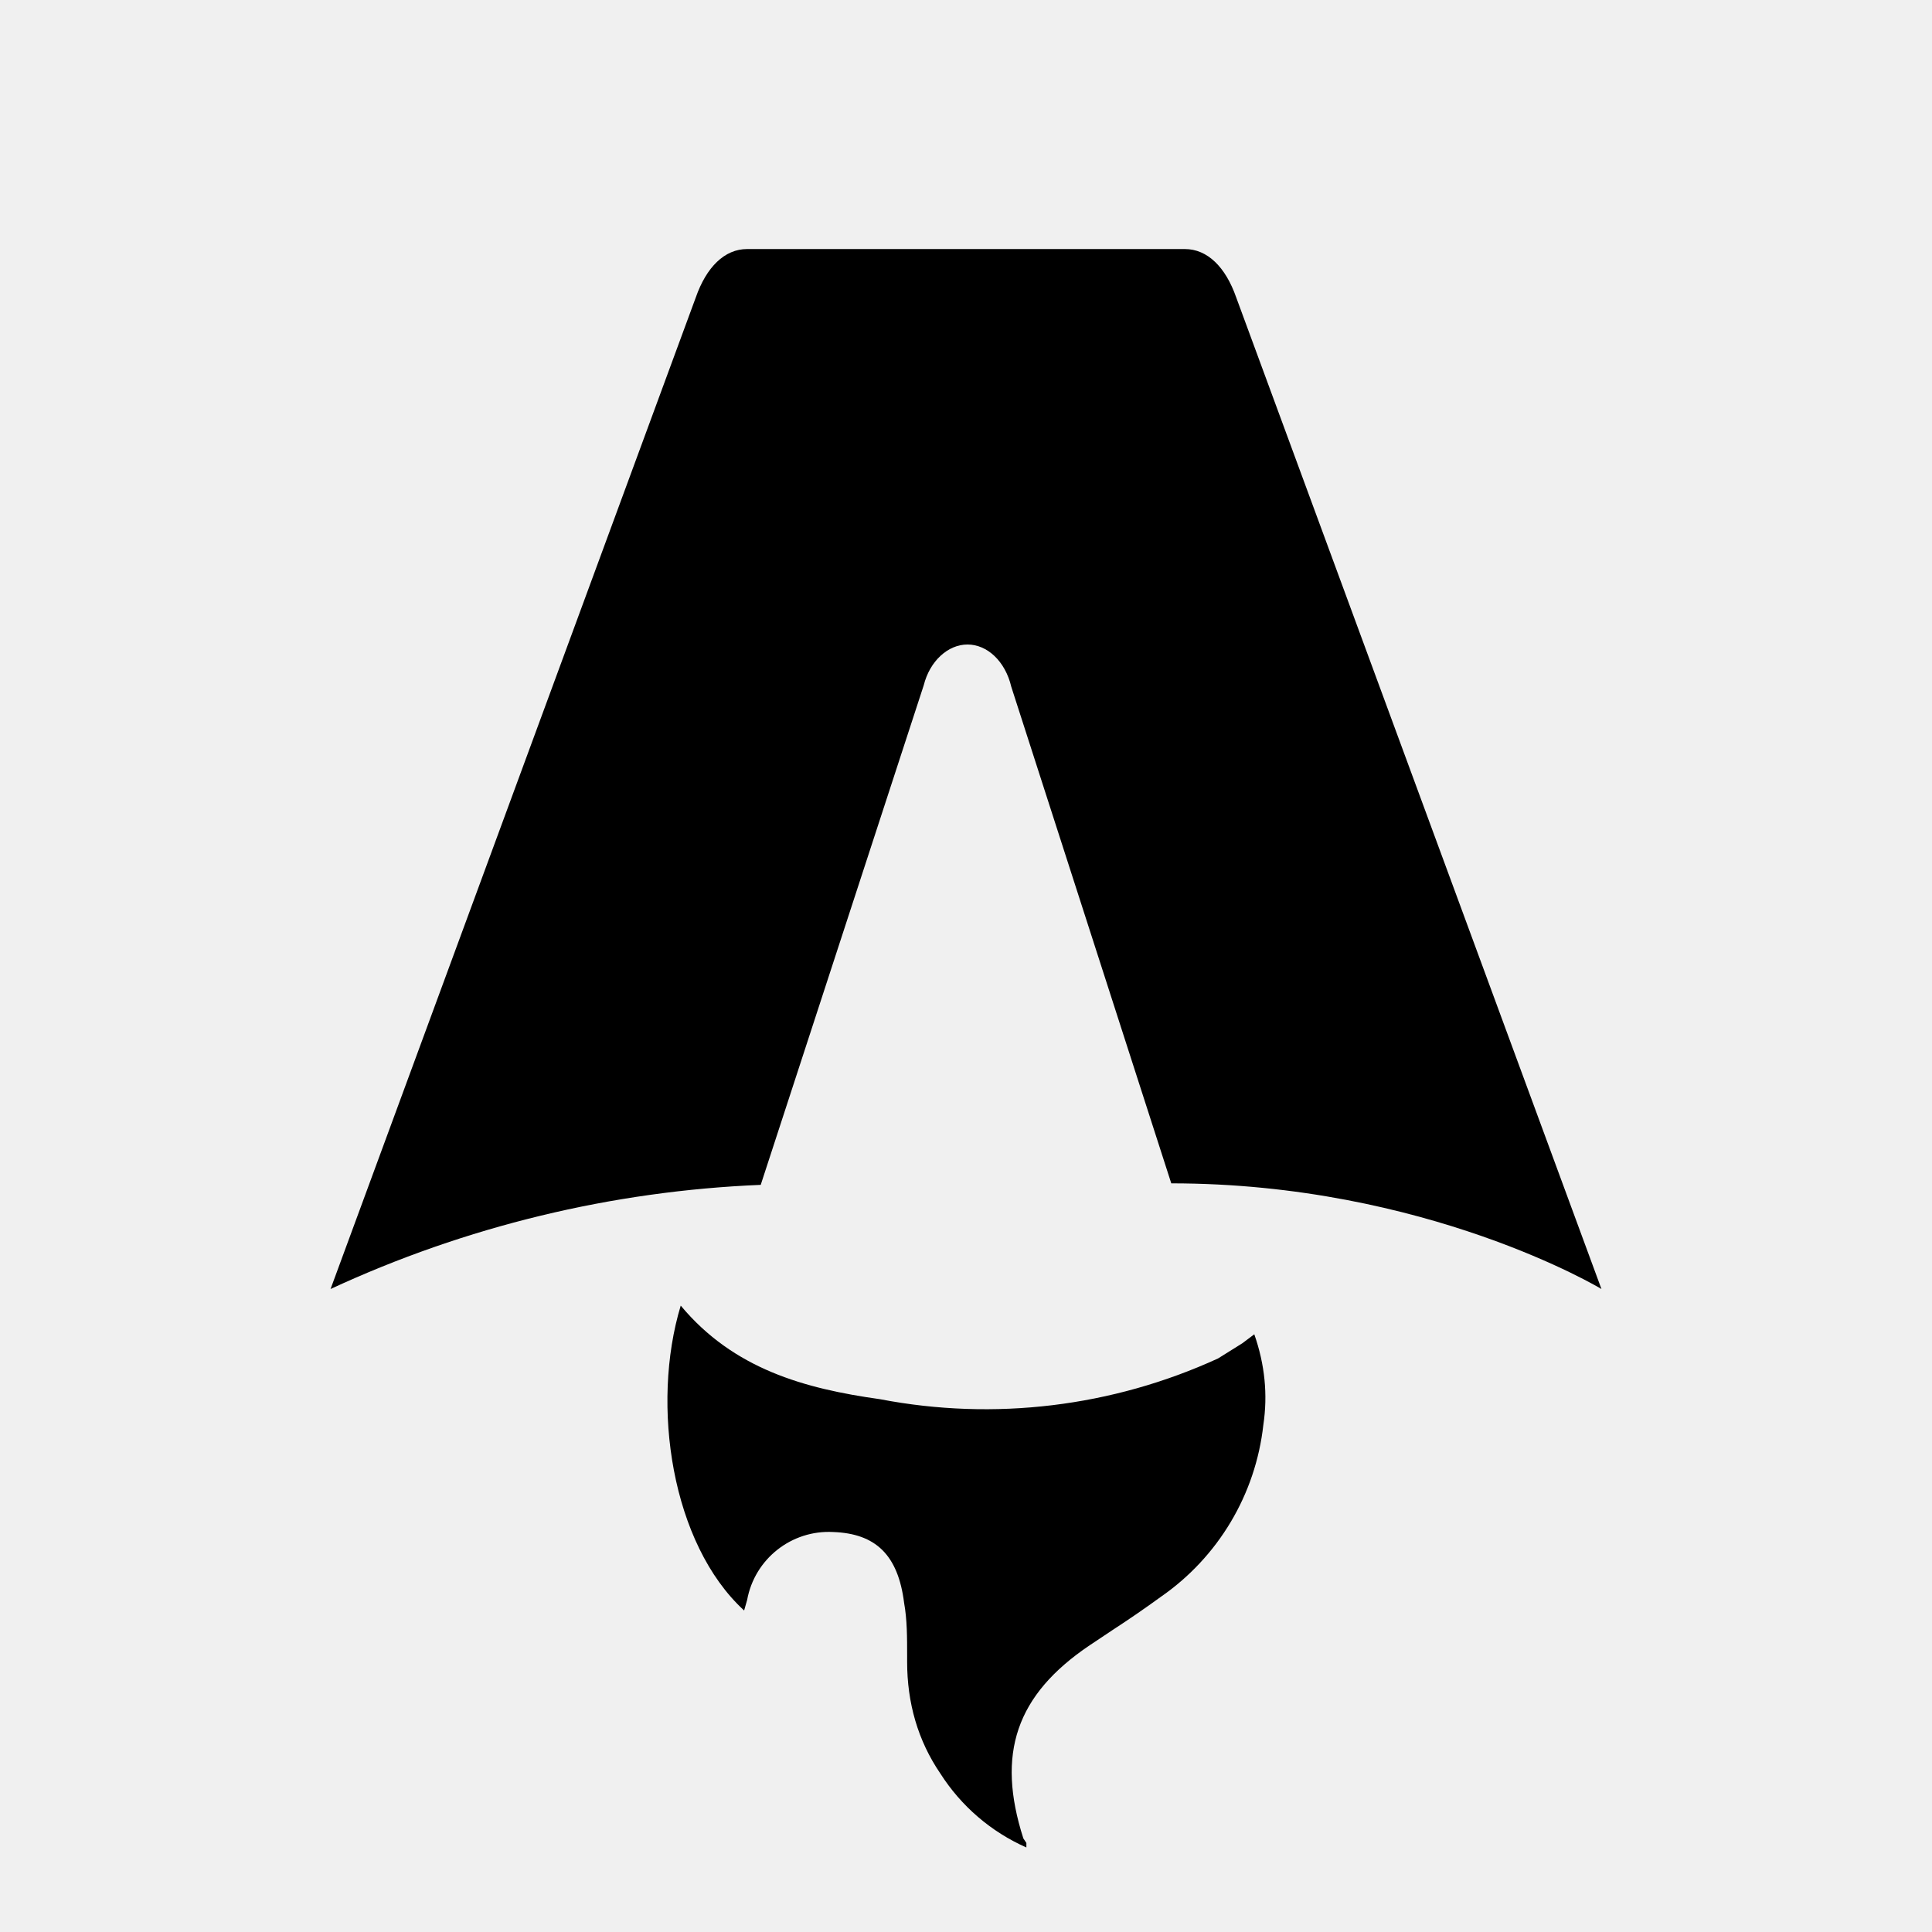
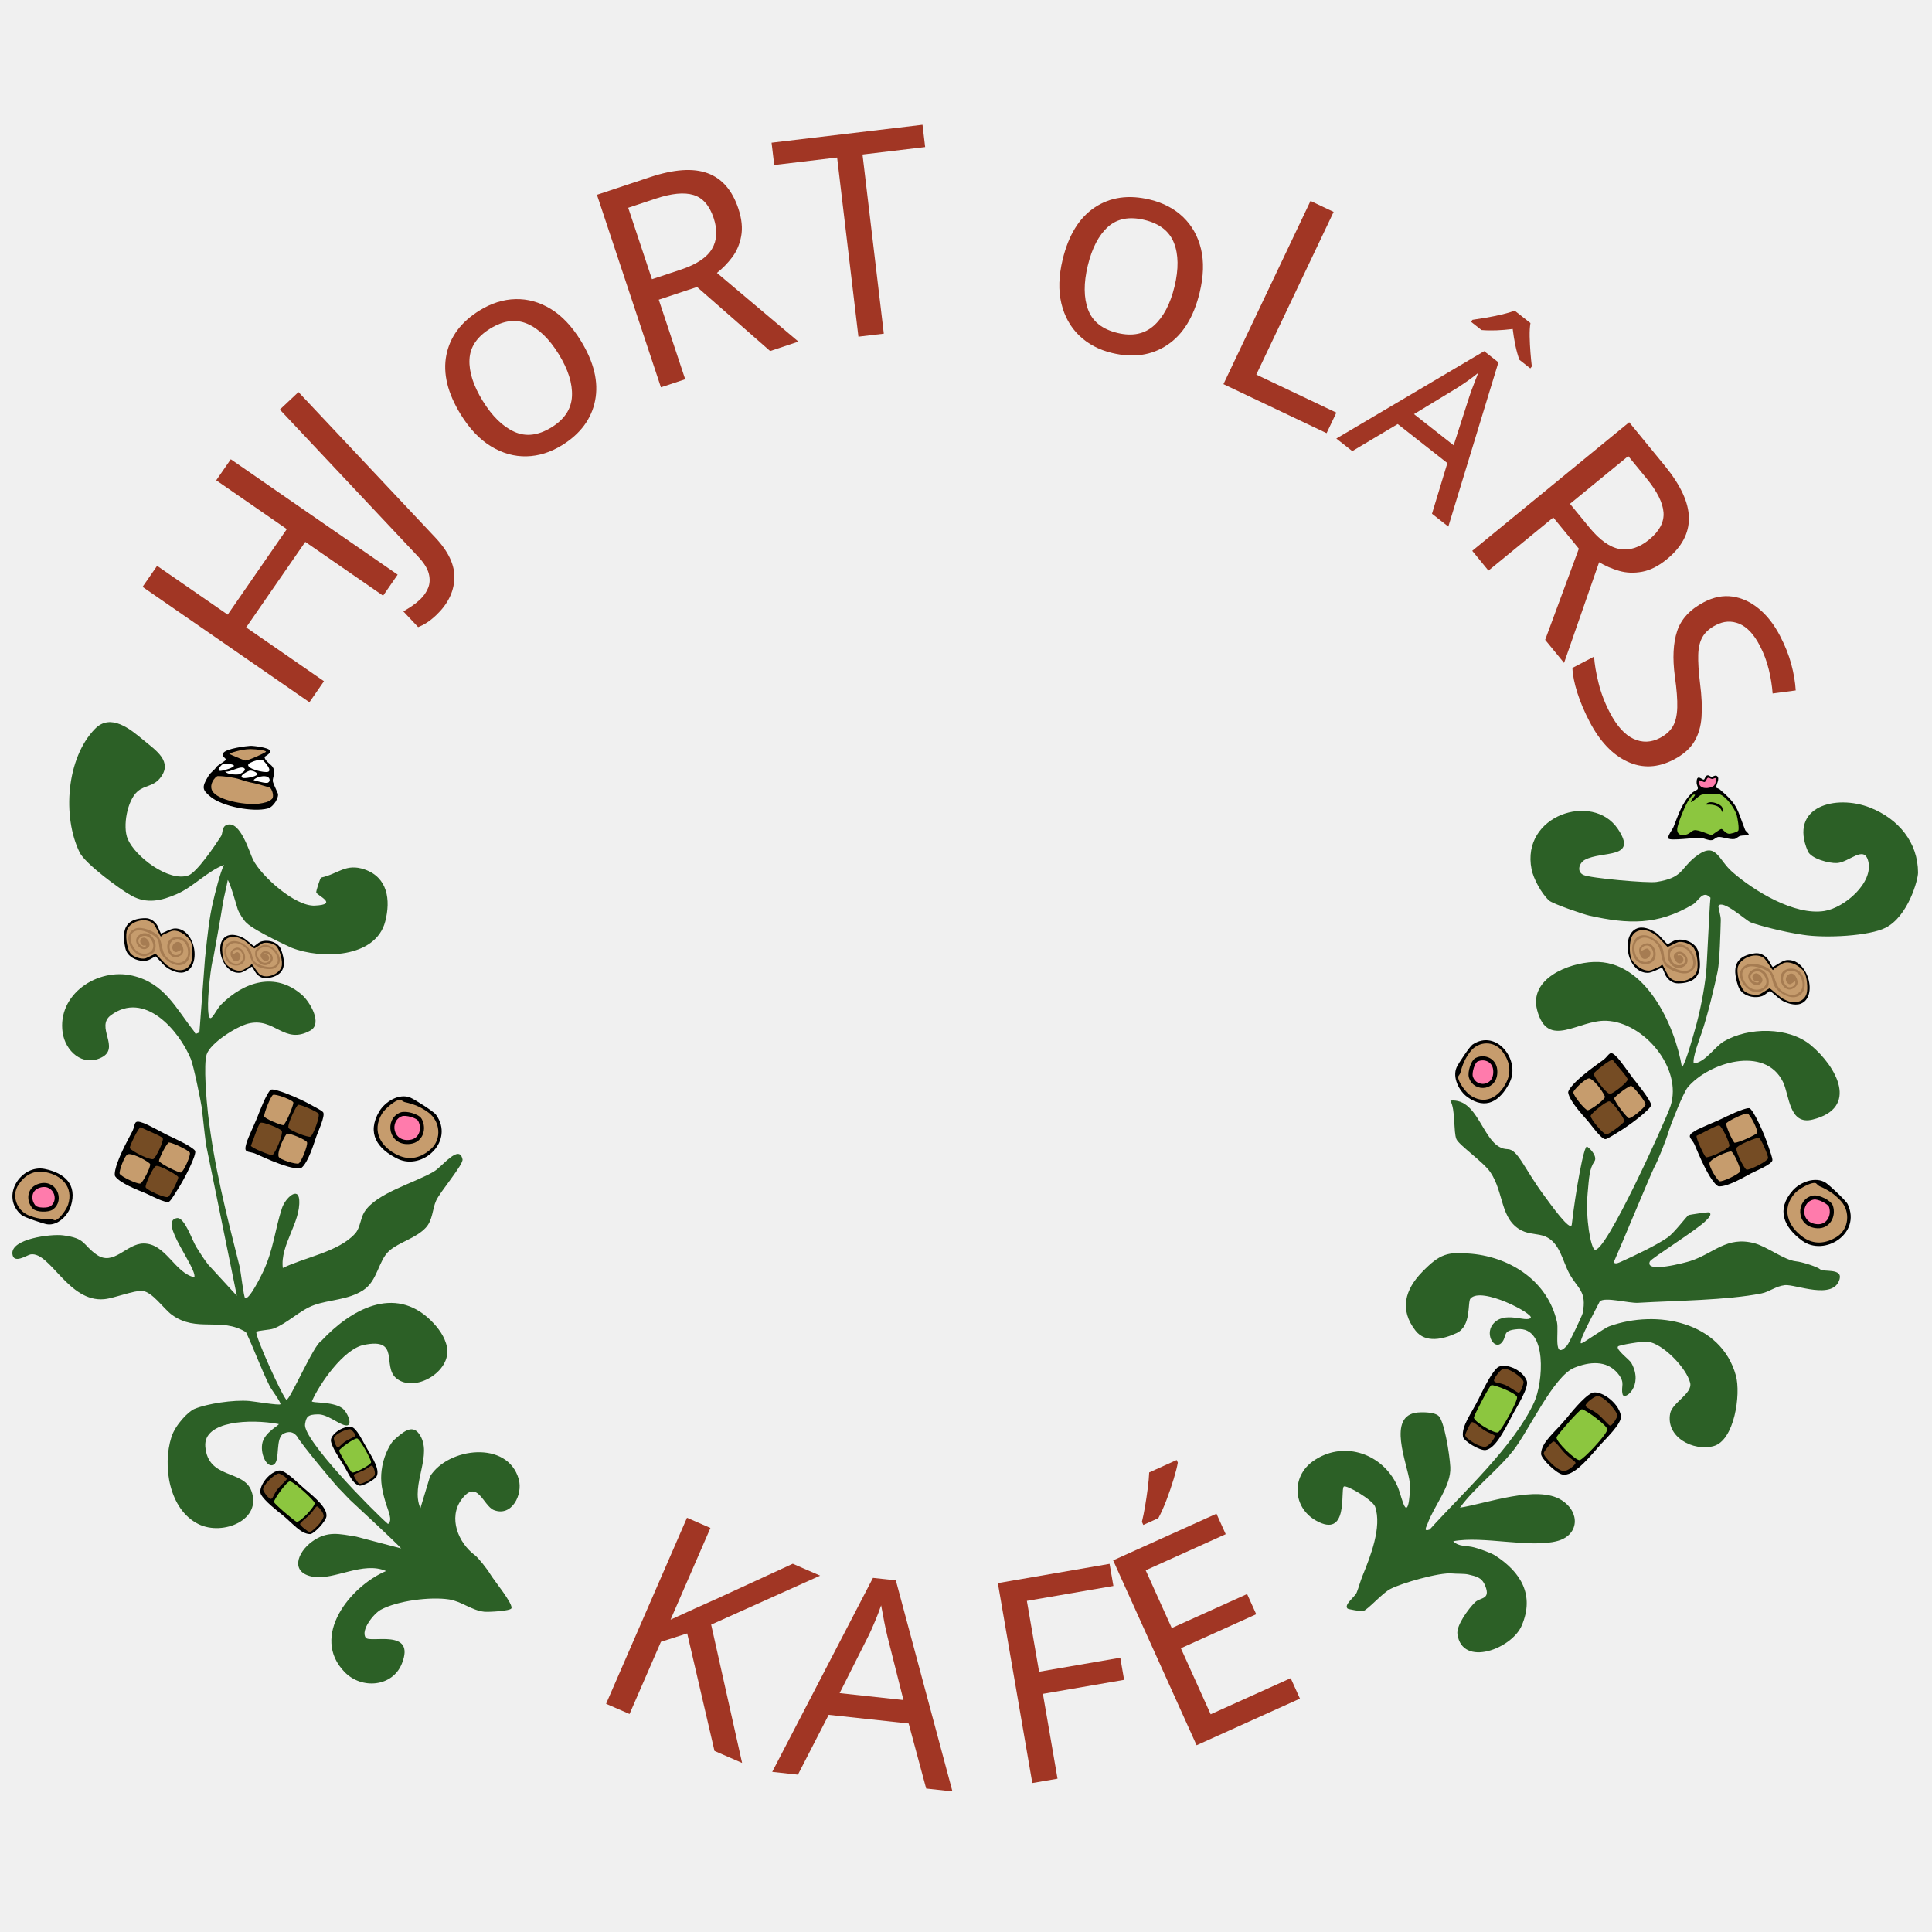
- <svg xmlns="http://www.w3.org/2000/svg" fill="none" viewBox="0 0 128 128">
-   <path d="M50.4 78.5a75.1 75.1 0 0 0-28.5 6.9l24.2-65.7c.7-2 1.9-3.2 3.4-3.2h29c1.5 0 2.7 1.2 3.4 3.2l24.2 65.7s-11.6-7-28.5-7L67 45.5c-.4-1.7-1.6-2.8-2.9-2.8-1.3 0-2.5 1.1-2.9 2.7L50.4 78.5Zm-1.1 28.2Zm-4.2-20.2c-2 6.6-.6 15.8 4.2 20.2a17.5 17.5 0 0 1 .2-.7 5.5 5.5 0 0 1 5.7-4.5c2.8.1 4.3 1.5 4.7 4.7.2 1.1.2 2.3.2 3.5v.4c0 2.7.7 5.2 2.2 7.4a13 13 0 0 0 5.7 4.9v-.3l-.2-.3c-1.8-5.6-.5-9.5 4.4-12.8l1.5-1a73 73 0 0 0 3.2-2.2 16 16 0 0 0 6.8-11.4c.3-2 .1-4-.6-6l-.8.6-1.6 1a37 37 0 0 1-22.4 2.7c-5-.7-9.7-2-13.2-6.2Z" />
-   <style>
-         path { fill: #000; }
-         @media (prefers-color-scheme: dark) {
-             path { fill: #FFF; }
-         }
+ <svg xmlns="http://www.w3.org/2000/svg" id="Layer_1" version="1.1" viewBox="0 0 1080 1080">
+   <defs>
+     <style>
+       .st0, .st1 {
+         fill: none;
+       }
+ 
+       .st2 {
+         fill: #ff7bac;
+       }
+ 
+       .st3 {
+         fill: #a67c52;
+       }
+ 
+       .st4 {
+         fill: #8cc63f;
+       }
+ 
+       .st5 {
+         font-size: 124.79px;
+       }
+ 
+       .st5, .st6, .st7, .st8, .st9, .st10, .st11, .st12, .st13 {
+         fill: #a13624;
+         font-family: ChelseaMarket-Regular, 'Chelsea Market';
+       }
+ 
+       .st6 {
+         font-size: 158.83px;
+       }
+ 
+       .st7 {
+         font-size: 158.83px;
+       }
+ 
+       .st8 {
+         font-size: 158.83px;
+       }
+ 
+       .st9 {
+         font-size: 158.83px;
+       }
+ 
+       .st10 {
+         font-size: 158.83px;
+       }
+ 
+       .st11 {
+         font-size: 158.83px;
+       }
+ 
+       .st12 {
+         font-size: 158.83px;
+       }
+ 
+       .st13 {
+         font-size: 158.83px;
+       }
+ 
+       .st14 {
+         fill: #fff;
+       }
+ 
+       .st15 {
+         fill: #c69c6d;
+       }
+ 
+       .st16 {
+         fill: #754c24;
+       }
+ 
+       .st1 {
+         stroke: #000;
+         stroke-miterlimit: 10;
+         stroke-width: 2.27px;
+       }
+ 
+       .st17 {
+         fill: #2c6026;
+       }
+ 
+       .st18 {
+         clip-path: url(#clippath);
+       }
    </style>
+     <clipPath id="clippath">
+       <rect class="st0" x="-559.28" y="-20.52" width="2178.17" height="1225.22" />
+     </clipPath>
+   </defs>
+   <g class="st18">
+     <path class="st17" d="M119.32,535.23c-1.32,3.31-3.37,21.53-2.99,29.03.54,10.73,3.67.91,7.25-2.68,12.85-12.88,30.36-18.46,45.23-5.44,4.43,3.88,11.66,16.01,4.69,19.92-14.76,8.28-19.93-7.7-34.84-3.85-6.54,1.69-20.95,10.7-23.13,17.19-1.87,5.55-.02,26.74.75,33.23,3.58,30.25,10.2,55.71,17.6,85.12.76,3.01,2.35,17.48,3.16,17.88,2.28,1.15,8.94-12.43,9.92-14.49,5.98-12.53,6.72-23.87,10.64-35.71,1.91-5.77,9.15-12.31,9.67-4.65.86,12.54-10.78,25.22-9.17,38.04,12.04-5.92,31.18-9.03,40.39-19.22,2.97-3.28,2.88-8.39,5.22-12.12,6.67-10.62,28.21-16.23,38.88-22.61,4.81-2.87,14.12-15.51,15.96-6.8.6,2.84-12.44,17.99-14.77,23.13-2.1,4.64-1.85,10.87-5.74,15.06-5.51,5.93-14.95,8.11-20.41,12.92-6.27,5.53-6.39,16.79-14.69,22.11-8.53,5.47-18.79,5.17-27.44,8.29-7.78,2.8-14.86,10.17-22.51,13.08-2.23.85-9.23,1.06-9.65,1.91-1.01,2.02,14.93,36.98,16.8,37.88,1.72.82,15.38-31.1,19.47-32.86,16.44-17.57,40.82-31.33,61.16-11.52,4.16,4.06,8.06,9.29,9.12,15.14,2.47,13.69-18.35,25.75-28.46,17.16-7.92-6.74,2.55-22.88-18.16-18.52-11.21,2.36-24.57,21.55-28.9,31.41-.52,1.18,11.23.04,16.77,3.8,3.19,2.17,6.83,10.96,1.62,9.66-4.23-1.06-9.7-6.08-14.91-6.08-6.08,0-6.66,1.63-7.32,5.45-1.48,8.53,38.22,48.77,46.38,55.82,2.88-2.02-.04-7.48-1.51-12.52-2.53-8.68-2.86-13.46-1.67-19.97,1.25-6.88,4.9-12.99,6.39-14.32,5.01-4.46,10.14-9.12,14.13-3.59,8.27,11.46-5.06,28.38.76,41.58l5.39-17.8c10.15-16.2,43.48-20.28,49.59,1.62,2.4,8.58-3.94,21.17-13.94,17.21-5.94-2.35-9.24-17.93-18.11-5.82-7.46,10.19-1.77,24.18,7.57,31.1,1.8,1.34,6.97,7.84,8.45,10.42,1.88,3.29,13.12,16.82,11.9,19.28-.72,1.46-12.66,2.12-15.14,1.87-7.02-.71-12.73-5.82-19.7-6.88-10.54-1.6-28.86.71-38.19,5.78-3.79,2.06-11.41,11.38-8.37,15.62,2.3,3.21,28.18-5.45,20.18,14.5-5.22,13.02-22.4,14.49-31.9,4.8-19.58-19.98,3.07-48.16,23.08-56.57-12.72-5.65-28.93,5.12-40.56,3.24-13.33-2.16-9.14-13.68-.77-19.73,8.54-6.17,15.18-4.27,24.66-2.75l25.1,6.6c-2.79-3.2-24.36-23.23-25.69-24.41-4.56-4.06-5.56-5.68-9.44-9.47-1.31-1.28-20.8-24.44-22.99-28.65-1.5-1.93-3.62-3.41-7.32-1.81-5.2,2.26-2.03,15-5.67,17.42-3.57,2.37-7.54-4.98-6.6-11.37,1-6.78,10.53-10.99,9.15-11.25-15.41-2.93-42.13-1.91-40.92,12.61,1.53,18.35,21.13,12.74,25.7,24.62,6.27,16.34-15.83,25.39-29.4,18.77-16.62-8.11-20.34-32.65-15.26-48.66,2.23-7.02,9.57-14.37,12.78-15.73,7.12-3.02,21.96-5.21,30.68-4.5,2.22.18,17.11,2.63,17.49,1.83.45-.97-4.97-8.06-5.98-10.09-4.9-9.81-8.56-20.3-13.28-30.21-14.03-8.65-27.51.44-41.44-9.71-4.52-3.3-10.87-12.81-16.47-13.34-4.53-.43-15.67,4.07-21.25,4.61-20.13,1.96-30.34-26.72-41.23-25.02-1.95.31-9.47,5.61-10.17-.18-1.03-8.54,21.5-11.34,28.24-10.49,13,1.64,10.86,5.22,18.8,10.79,9.6,6.73,16.62-6.2,26.28-6.22,12.44-.03,17.25,16.32,28.4,18.91,1.45-5.53-20.38-31.43-9.78-33.11,4.3-.68,8.54,12.48,10.88,16.21,2.1,3.36,4.2,6.7,6.65,9.82l15.99,17.41-17.19-84.33c-1.23-9.21-1.57-14.03-2.5-21.29-.36-2.79-4.5-23.08-6.04-26.79-6.72-16.2-25.99-38.29-44.71-24.42-8.82,6.53,5.57,18.28-5.31,23.65-10.61,5.23-20.12-3.68-21.63-13.96-3.14-21.35,19.48-36.48,39.18-31.79,17.65,4.2,23.85,17.78,34.05,30.78,1.22,1.56.3,2.28,3.22.87l3.12-41.18c1.53-14.57,2.4-22.73,4.48-31.68,1.08-4.64,3.95-16.46,6.15-20.76-9.54,3.72-17.01,12.22-26.29,16.29-8.65,3.79-16.83,5.7-25.46.93-6.59-3.64-25.87-17.89-28.94-24.15-9.8-19.94-7.45-52.8,8.62-69.15,8.78-8.94,19.82.3,27.05,6.34,6.82,5.69,16.78,12.02,9.24,21.3-3.87,4.76-8.51,3.87-12.56,7.39-5.75,5.01-8.42,19.52-5.5,26.55,4.09,9.84,22.96,24.24,33.91,20.41,4.77-1.66,15.15-17.06,18.31-21.98,1.07-1.67.23-5.31,3.31-6.31,7.49-2.44,12.54,15.5,14.52,19.44,4.75,9.41,23.54,26.18,34.47,25.72,13.85-.59,1.18-5.66.89-7.4-.13-.76,2.05-7.63,2.68-8.25,9.7-2.09,13.85-8.21,24.43-4.53,12.86,4.48,14.52,17.02,11.49,28.9-5.31,20.83-35.91,21.32-52.36,14.87,0,0-19.99-9-25.26-13.93-1.64-1.54-4.11-5.46-4.87-7.58-.29-.81-4.06-14.39-5.58-16.43-.45,2.85-2.32,10.33-2.66,12.64-1.06,7.1-5.36,30.68-5.36,30.68" />
+     <path class="st17" d="M810.73,820.07c.59,10.63-9.17,21.74-12.68,31.63-.63,1.78-2.64,4.75,1.14,3.31,18.36-20.31,47.13-46.59,58.4-71.1,5.01-10.9,7.6-42.27-9.28-40.91-8.54.69-5.89,3.45-8.39,6.98-4,5.66-10.13-3.67-5.44-9.64,6.32-8.06,18.69-.78,21.19-3.67,1.87-2.17-27.47-17.7-33.66-10.79-1.79,2,.72,15.37-7.82,19.34-7.36,3.42-17.3,5.79-22.88-1.35-9.19-11.78-5.86-23.01,3.69-32.83,9.88-10.16,14.14-11.49,27.9-10.15,21.99,2.15,42.38,15.59,47.45,38.11,1.2,5.35-2.41,22.1,5.67,13.12,1.09-1.21,8.41-16.62,8.69-17.99,2.5-12.47-2.83-13.73-7.37-22.05-3.96-7.25-5.34-17.45-13.51-20.87-4.09-1.71-8.81-1.12-13.24-3.36-12.09-6.13-9.77-21.27-17.49-32.61-3.89-5.72-17.48-15.09-18.96-18.46-1.69-3.85-.43-16.39-3.38-21.54,16.69-1.68,18.12,26.86,31.93,27.13,5.81.11,9.21,10.66,20.29,25.69,3.61,4.89,15.12,21.14,15.66,16.43,2.05-17.93,6.76-44.76,8.57-43.53,2.6,1.78,5.68,5.89,4.11,8.21-2.87,4.24-3,8.86-3.83,17.93-1.29,14.13,1.81,30.35,3.92,31.44,5.81,2.99,40.14-73.15,42.44-80.31,6.79-21.08-14.91-46.81-35.87-47.62-15.71-.61-32.76,16.32-38.69-5.88-4.73-17.7,17.46-26.43,31.64-26.99,28.66-1.13,45.31,35.06,49.31,58.92,2.25-2.76,6.64-19.04,7.25-21.12,2.79-9.53,5.27-22.35,6.25-31.77.48-4.6,1.79-36.02,2.42-41.94-4.28-4.6-6.68,1.91-9.78,3.74-19.94,11.78-36.15,11.11-57.99,6.26-3.28-.73-20.5-6.61-22.46-8.43-4.42-4.09-8.74-12.29-9.77-17.44-6.07-30.22,34.18-43.29,48.15-22.7,11.71,17.26-8.75,12.13-18.41,17.41-3.07,1.68-4.71,6.5-.82,8.41,3.73,1.84,36.1,4.69,40.86,3.94,14.82-2.31,13.33-7.23,21.44-13.78,11.95-9.65,12.79,1.03,20.97,8.17,12.27,10.71,34.72,24.45,51.47,21.84,11.22-1.75,27.68-15.83,24.51-27.96-2.36-9.04-10.58.75-17.44,1.15-4.2.25-14.45-2.32-16.31-6.64-10.74-25.05,15.77-31.9,34.88-24.3,15.87,6.31,26.71,19.43,26.74,36.32,0,4.05-5.54,24.3-18.07,30.76-9.08,4.68-33.67,5.99-46.23,3.99-10.98-1.58-25.4-5.4-29.33-6.99-2.64-1.07-15.55-12.97-17.97-9.19-.22.34,1.4,5.7,1.33,7.93-.2,6.5-.57,22.84-1.73,28.52-1.57,7.66-5.58,24.81-9.16,35.07-.88,2.51-4.97,13.27-4.25,16.55,6.48-.58,11.65-9.23,16.8-12.28,13.8-8.17,36.35-8.3,48.81,2.18,14.28,12,27.02,34.99.83,41.49-13.23,3.28-12.88-13.67-16.55-21.11-10.13-20.57-41.56-10.74-53.17,3.01-2.49,2.95-9.41,20.49-10.49,24.06-1.9,6.23-6.28,17.12-8.34,20.83-1.43,2.57-19.75,46.71-22.59,52.96.81,1.5,3.67-.11,4.92-.67,7.04-3.17,19.24-8.97,25.28-13.23,3.71-2.62,10.84-12.16,11.64-12.46.54-.2,10.94-1.79,11.45-1.53,2.13,1.1-.97,3.8-1.75,4.64-4.49,4.79-30.56,21.04-31.35,22.81-3.02,6.79,19.86.66,22.57-.22,13.26-4.28,20.33-14.12,35.97-9.94,6.79,1.81,16.71,9.42,23.04,10.07,3.89.4,12.22,3.17,13.74,4.56,1.68,1.54,12.49-.83,10.74,5.44-3.35,12-24.73,2.71-30.57,3.33-5.05.54-8.73,3.77-13.09,4.63-19.47,3.88-48.18,4.01-68.99,5.25-5.2.31-18.38-3.45-21.39-.82-1.45,3.09-12.17,22.41-10.53,23.44.79.5,12.55-8.32,16.01-9.56,26.42-9.45,62.29-2.55,70.6,27.62,2.87,10.4-.8,36.36-12.58,39.45-11.21,2.95-26.69-4.93-24.17-18.26,1.14-6.06,12.66-11.18,11.18-17.15-2.04-8.24-15.29-22.04-23.86-23.02-2.44-.28-15.87,1.84-16.51,2.72-1.29,1.77,6.43,7.28,7.51,9.23,7.09,12.78-3.95,21.25-4.9,17.5-1.17-4.6,1.84-6.2-2.7-11.68-6.29-7.59-15.99-6.55-24.31-3.17-11.54,4.69-25.23,34.77-33.98,46.07-8.38,10.82-21.9,20.96-29.93,32.14,15.03-2.37,43.08-12.81,56.68-4.27,10.75,6.75,9.88,19.52-2.02,22.85-15.2,4.25-41.9-3.02-58.42.19,3.2,3.29,7.35,2.22,11.91,3.5,2.65.74,9.07,2.87,11.73,4.61,14.08,9.18,21.99,21.89,14.63,39.06-5.56,12.97-33.16,23.47-35.93,4.83-.74-5,6.26-14.33,9.8-17.83,2.94-2.9,8.85-1.39,5.79-9.13-2.01-5.11-5.31-5.37-9.42-6.43-2.29-.59-6.48-.32-9.24-.6-6.81-.69-27.97,5.29-34.5,8.72-4.53,2.38-12.41,11.48-15.05,12.27-1.23.37-8.42-1.03-8.75-1.32-2.39-2.07,4.07-6.6,5.03-8.93,1.18-2.88,1.93-6.07,3.39-9.66,4.28-10.53,10.85-27.03,6.95-38.39-1.3-3.78-16.36-12.63-17.57-11.21-1.91,2.24,2.88,29.29-15.47,18.97-13.15-7.4-13.8-24.68-1.67-33.23,16.25-11.45,37.26-4.96,46.21,11.98,2.23,4.23,2.67,7.48,4.17,11.49,3.35,8.98,4.06-8.42,3.66-11.72-1.24-10.3-13.15-37.32,4.46-38.95,1.3-.12,8.72-.54,11.56,1.81,3.24,2.68,6.27,21.31,6.67,28.66" />
+     <path d="M889.72,778.75c-4.6,2.23-12,11.61-14.55,14.68-6.28,7.54-13.55,12.78-13.71,19.27-.06,2.66,8.72,11.21,12.22,11.61,5.76.65,12.51-6.97,19.49-15.04,4.22-4.87,13.77-13.59,12.94-17.93-1.49-7.77-12-14.72-16.4-12.59" />
+     <path class="st4" d="M898.47,799.17c-.34,2.9-13.22,16.51-15.35,17.03-2.22.54-13.64-10.58-12.97-12.77.4-1.31,12.83-15.61,14.1-15.64,1.72-.04,14.48,9.15,14.22,11.38" />
+     <path class="st16" d="M868.52,805.8c-.99-.12-5.47,5.53-5.55,6.45-.11,1.28,2,3.53,4.32,5.87,2.32,2.34,4.94,3.8,6.18,4.15,2.47.71,7.53-3.65,7.25-4.57-.34-1.14-3.35-2.49-6.37-5.8-2.49-2.73-4.69-5.97-5.83-6.11" />
+     <path class="st16" d="M899.87,796.86c1.28.58,4.21-4.6,4.2-5.41-.03-1.5-1.99-4.2-4.54-6.87s-5.37-4.38-6.56-4.24c-1.61.19-6.87,4.03-6.58,5.46.31,1.55,3.69,1.92,7.27,5.07,2.31,2.03,5.43,5.64,6.22,6" />
+     <path d="M836.93,764.61c-3.67,3.26-8.58,13.79-10.31,17.28-4.24,8.56-9.74,15.27-8.79,21.26.39,2.46,9.55,7.98,12.69,7.43,5.17-.91,9.81-9.68,14.58-18.9,2.88-5.57,9.8-16.08,8.35-19.83-2.62-6.73-13.02-10.34-16.53-7.23" />
+     <path class="st4" d="M848.06,781.03c.19,2.75-8.82,18.61-10.61,19.64-1.86,1.08-13.76-6.11-13.54-8.29.13-1.31,8.64-17.68,9.75-18.04,1.51-.49,14.26,4.58,14.4,6.69" />
+     <path class="st16" d="M822.87,794.98c-.89.15-3.87,6.5-3.78,7.37.12,1.2,2.35,2.71,4.79,4.25,2.43,1.53,4.98,2.18,6.12,2.18,2.28,0,6-5.33,5.6-6.09-.49-.95-3.36-1.4-6.58-3.64-2.65-1.84-5.12-4.24-6.15-4.06" />
+     <path class="st16" d="M848.9,778.55c1.22.19,2.92-5.32,2.77-6.06-.28-1.37-2.46-3.33-5.15-5.11-2.69-1.78-5.45-2.6-6.47-2.16-1.38.6-5.35,5.5-4.86,6.74.53,1.33,3.56.79,7.23,2.73,2.37,1.25,5.72,3.74,6.47,3.86" />
+     <path d="M145.86,835.32c1.84,3.66,9.42,9.47,11.91,11.48,6.1,4.94,10.37,10.7,15.57,10.75,2.13.02,8.87-7.11,9.15-9.91.46-4.62-5.72-9.93-12.25-15.43-3.94-3.32-11.03-10.87-14.49-10.16-6.2,1.28-11.65,9.77-9.89,13.27" />
+     <path class="st4" d="M162.1,828.09c2.33.24,13.36,10.39,13.8,12.09.45,1.77-8.31,11.03-10.07,10.52-1.06-.31-12.64-10.09-12.67-11.11-.05-1.38,7.16-11.68,8.94-11.5" />
+     <path class="st16" d="M167.74,851.98c-.08.79,4.48,4.31,5.22,4.37,1.03.07,2.8-1.64,4.65-3.52,1.85-1.88,2.98-4,3.25-4.99.54-1.98-3.01-5.98-3.74-5.75-.9.29-1.96,2.71-4.57,5.16-2.15,2.03-4.73,3.82-4.82,4.73" />
+     <path class="st16" d="M160.24,826.99c.45-1.03-3.73-3.32-4.38-3.3-1.2.04-3.34,1.64-5.45,3.71-2.11,2.07-3.44,4.34-3.32,5.29.17,1.28,3.3,5.45,4.44,5.2,1.23-.27,1.49-2.97,3.97-5.87,1.6-1.87,4.45-4.41,4.73-5.04" />
+     <path d="M1002.14,665.49c4.14-4.69,12.8-8.05,18.52-4.29,2.11,1.39,11.32,10,12.25,12,7.7,16.52-13.17,29.44-25.53,20.33-10.22-7.54-14.65-17.38-5.24-28.04" />
+     <path class="st15" d="M1007.89,691.57c6.08,4.33,12.57,3.71,18.77-.1,6.99-4.3,7.86-14.19,2.36-20.16-3.66-3.96-7.18-6.19-11.96-8.25-.88-.38-1.58-1.6-2.25-1.73-2.81-.55-9.47,3.5-11.44,5.68-7.73,8.59-4.01,18.47,4.53,24.55" />
+     <path class="st2" d="M1013.86,669.42c2.68-.45,8.92,2.53,9.7,5.04,1.68,5.36-1.56,11.29-7.51,11.02-11.29-.52-10.84-14.62-2.2-16.06" />
+     <path class="st1" d="M1013.86,669.42c2.68-.45,8.92,2.53,9.7,5.04,1.68,5.36-1.56,11.29-7.51,11.02-11.29-.52-10.84-14.62-2.2-16.06Z" />
+     <path d="M820.26,613.25c-4.56-3.29-8.53-10.91-5.99-16.62.94-2.11,7.25-11.61,8.87-12.71,13.34-9.02,27.08,8.79,20.72,21.26-5.26,10.31-13.22,15.54-23.6,8.07" />
+     <path class="st15" d="M842.11,604.93c3-6.12,1.66-12.05-2.39-17.34-4.58-5.97-13.24-5.63-17.72.14-2.97,3.83-4.47,7.35-5.66,12.01-.22.86-1.19,1.64-1.22,2.28-.13,2.66,4.19,8.35,6.32,9.92,8.38,6.16,16.47,1.58,20.67-7.01" />
+     <path class="st2" d="M822.21,601.97c-.72-2.42,1.09-8.53,3.17-9.55,4.43-2.17,9.95.14,10.45,5.67.94,10.49-11.31,11.7-13.62,3.88" />
+     <path class="st1" d="M822.21,601.97c-.72-2.42,1.09-8.53,3.17-9.55,4.43-2.17,9.95.14,10.45,5.67.94,10.49-11.31,11.7-13.62,3.88Z" />
+     <path d="M212.03,621.26c3.19-5.38,11.07-10.31,17.38-7.68,2.33.97,12.99,7.7,14.28,9.49,10.66,14.78-7.42,31.39-21.27,24.76-11.45-5.49-17.65-14.32-10.4-26.56" />
+     <path class="st15" d="M222.58,645.8c6.79,3.11,13.05,1.29,18.42-3.62,6.06-5.53,5.06-15.42-1.46-20.24-4.33-3.2-8.21-4.74-13.3-5.86-.94-.21-1.85-1.28-2.54-1.28-2.86-.02-8.65,5.22-10.17,7.73-5.98,9.89-.48,18.9,9.05,23.27" />
+     <path class="st2" d="M224.28,622.92c2.55-.94,9.23.81,10.48,3.14,2.65,4.95.59,11.38-5.31,12.23-11.18,1.61-13.39-12.32-5.17-15.37" />
+     <path class="st1" d="M224.28,622.92c2.55-.94,9.23.81,10.48,3.14,2.65,4.95.59,11.38-5.31,12.23-11.18,1.61-13.39-12.32-5.17-15.37Z" />
+     <path d="M39.64,674.12c-1.61,5.3-7.35,11.18-13.33,10.26-2.21-.34-12.79-3.89-14.27-5.16-12.27-10.47-.21-28.54,13.08-25.75,11,2.31,18.18,8.6,14.52,20.65" />
+     <path class="st15" d="M25.42,655.23c-6.49-1.25-11.49,1.63-15.07,6.98-4.05,6.03-1.11,14.31,5.51,17.09,4.4,1.84,8.05,2.35,12.66,2.24.85-.02,1.86.71,2.45.57,2.47-.59,6.34-6.3,7.12-8.78,3.07-9.76-3.56-16.35-12.67-18.1" />
+     <path class="st2" d="M28.76,675.27c-1.99,1.34-8.11,1.24-9.66-.5-3.32-3.7-2.89-9.66,2-11.63,9.28-3.73,14.1,7.78,7.67,12.13" />
+     <path class="st1" d="M28.76,675.27c-1.99,1.34-8.11,1.24-9.66-.5-3.32-3.7-2.89-9.66,2-11.63,9.28-3.73,14.1,7.78,7.67,12.13Z" />
+     <path d="M184.98,805.5c.47,3.39,4.91,10.02,6.33,12.28,3.5,5.54,5.33,11.24,9.42,12.68,1.68.59,8.92-3.23,9.9-5.38,1.6-3.53-1.85-9.39-5.54-15.49-2.22-3.68-5.8-11.56-8.73-11.92-5.25-.66-11.83,4.59-11.38,7.83" />
+     <path class="st4" d="M199.77,804.15c1.78.81,7.77,11.81,7.66,13.27-.12,1.52-9.54,6.49-10.79,5.61-.75-.53-7.28-11.38-7.03-12.19.33-1.1,8.8-7.32,10.16-6.69" />
+     <path class="st16" d="M197.81,824.55c-.28.6,2.39,4.61,2.96,4.86.79.33,2.66-.54,4.62-1.54,1.96-.99,3.43-2.36,3.91-3.07.96-1.42-.77-5.54-1.41-5.55-.79-.02-2.28,1.62-5,2.86-2.25,1.02-4.76,1.75-5.08,2.45" />
+     <path class="st16" d="M198.59,802.78c.63-.69-2.06-3.63-2.58-3.78-.96-.29-3.08.4-5.31,1.47-2.23,1.07-3.89,2.51-4.05,3.29-.21,1.06,1.15,5.2,2.11,5.31,1.05.12,1.98-1.95,4.72-3.57,1.77-1.05,4.7-2.29,5.1-2.72" />
+     <path d="M923,617.56c.44,2.17-12.88,12.11-18.73,15.49-1.57.9-5.67,3.69-6.84,3.73-2.35.09-8.12-8.17-9.73-10.02-3.23-3.7-10.23-11.14-11.07-15.93-.26-1.49,3.21-5.14,4.28-6.16,5.28-5.02,9.39-7.84,15.22-12.1,3.82-2.78,3.39-6.3,7.98-1.4,2.15,2.3,7.54,10.07,9.11,12.04,2.24,2.8,9.15,11.26,9.78,14.34" />
+     <path class="st16" d="M899.94,611.51c1.35.2,10.1-6.59,9.91-8.13-.19-1.57-6.11-7.84-8.4-10.95-1.2-.39-9.84,6.41-10.6,7.75.53,2.57,7.01,11.02,9.09,11.32" />
+     <path class="st16" d="M908.04,626.75c.36-.98-6.64-11.12-8.48-11.11-1.99,0-10.43,6.99-10.37,8.19-.09,1.67,7.15,10.48,8.93,10.3,1.42-.14,9.43-6.06,9.92-7.38" />
+     <path class="st15" d="M910.42,625.04c1.17.7,9.65-6.27,9.46-7.81-.19-1.57-5.82-8.81-7.91-10.2-1.2-.39-8.88,5.52-9.64,6.86.53,2.57,6.76,10.35,8.09,11.14" />
+     <path class="st15" d="M897.15,613.22c.01-1.25-5.45-9.43-8.62-10.37-1.91-.57-9.09,6.56-9.02,7.76-.09,1.67,6.18,9.6,7.93,9.98,1.4.3,9.7-5.95,9.71-7.36" />
+     <path d="M977.74,619.46c2.21.05,8.94,15.26,10.93,21.71.53,1.73,2.33,6.35,2.11,7.5-.44,2.31-9.77,6.1-11.93,7.26-4.33,2.33-13.13,7.49-17.99,7.25-1.51-.08-4.3-4.28-5.06-5.55-3.72-6.26-5.56-10.9-8.41-17.53-1.86-4.34-5.39-4.71.42-8.09,2.72-1.59,11.5-5.11,13.77-6.21,3.23-1.56,13.01-6.41,16.16-6.34" />
+     <path class="st16" d="M966.71,640.6c.49-1.27-4.18-11.31-5.72-11.47-1.57-.16-9,4.22-12.54,5.75-.64,1.08,4.06,11.02,5.2,12.06,2.62.06,12.3-4.39,13.06-6.34" />
+     <path class="st16" d="M983.37,636.09c-.87-.57-12.32,4-12.72,5.79-.44,1.94,4.5,11.73,5.68,11.93,1.61.46,11.81-4.64,12.03-6.41.18-1.42-3.81-10.54-4.99-11.31" />
+     <path class="st15" d="M982.23,633.38c.94-.99-3.97-10.81-5.5-10.96-1.57-.16-9.89,3.71-11.7,5.44-.64,1.08,3.4,9.88,4.54,10.93,2.62.05,11.59-4.29,12.66-5.41" />
+     <path class="st15" d="M967.76,643.7c-1.22-.29-10.41,3.21-12.03,6.09-.98,1.73,4.37,10.32,5.55,10.52,1.61.46,10.74-3.89,11.5-5.51.6-1.3-3.65-10.78-5.02-11.11" />
+     <path d="M109.01,643.2c1.35,1.75-6.22,16.55-9.98,22.16-1.01,1.5-3.46,5.81-4.5,6.37-2.07,1.11-10.89-3.76-13.15-4.7-4.54-1.89-14.09-5.48-16.96-9.41-.9-1.22.61-6.03,1.12-7.42,2.52-6.84,4.97-11.18,8.32-17.57,2.2-4.18.26-7.15,6.55-4.77,2.95,1.11,11.21,5.72,13.49,6.79,3.25,1.53,13.18,6.07,15.1,8.56" />
+     <path class="st16" d="M85.65,647.94c1.3-.42,6.16-10.37,5.31-11.67-.86-1.32-8.94-4.34-12.36-6.12-1.25.18-6,10.09-6.09,11.63,1.61,2.07,11.16,6.79,13.15,6.15" />
+     <path class="st16" d="M99.65,658.05c-.11-1.04-10.87-7.05-12.51-6.23-1.79.88-6.28,10.88-5.69,11.93.65,1.54,11.04,6.25,12.56,5.31,1.21-.75,5.79-9.6,5.65-11" />
+     <path class="st15" d="M101.03,655.46c1.36.11,5.9-9.89,5.05-11.18-.86-1.32-9.11-5.34-11.6-5.66-1.25.18-5.54,8.87-5.63,10.41,1.61,2.07,10.63,6.31,12.17,6.43" />
+     <path class="st15" d="M83.9,650.71c-.54-1.13-9.05-6.06-12.31-5.51-1.96.33-5.26,9.89-4.68,10.94.65,1.54,9.78,5.89,11.52,5.46,1.39-.35,6.08-9.62,5.47-10.89" />
+     <path d="M151.25,609.24c1.66-1.47,16.93,5.11,22.77,8.5,1.57.91,6.02,3.07,6.65,4.07,1.25,1.99-3.03,11.12-3.82,13.43-1.59,4.65-4.54,14.42-8.27,17.55-1.16.97-6.06-.21-7.48-.63-6.99-2.07-11.49-4.21-18.08-7.14-4.32-1.92-7.15.21-5.2-6.22.92-3.02,4.96-11.56,5.88-13.91,1.31-3.34,5.19-13.55,7.54-15.63" />
+     <path class="st16" d="M157.53,632.24c-.5-1.27-10.76-5.46-11.99-4.53-1.26.95-3.73,9.21-5.29,12.74.26,1.23,10.47,5.32,12.01,5.31,1.96-1.74,6.04-11.58,5.27-13.53" />
+     <path class="st16" d="M166.68,617.6c-1.03.17-6.31,11.31-5.39,12.89,1,1.72,11.27,5.55,12.27,4.89,1.49-.75,5.51-11.43,4.47-12.88-.83-1.16-9.96-5.14-11.35-4.91" />
+     <path class="st15" d="M164.01,616.4c.02-1.36-10.26-5.23-11.49-4.3-1.26.95-4.73,9.44-4.88,11.94.26,1.23,9.21,4.94,10.76,4.93,1.96-1.74,5.59-11.02,5.61-12.57" />
+     <path class="st15" d="M160.4,633.8c-1.09.61-5.45,9.43-4.69,12.65.46,1.94,10.22,4.6,11.23,3.94,1.49-.75,5.24-10.15,4.69-11.85-.44-1.36-10-5.43-11.23-4.74" />
+     <path d="M959.52,440.39c.1.14,1.34.44,1.88.91,10.25,8.76,9.46,10.67,14.15,22.65.31.79,2.58,2.26,1.93,2.9-.17.16-3.49.1-4.61.4-1.19.33-2.21,1.59-3.3,1.77-2.56.43-6.87-1.33-8.93-1.14-1.45.13-2.39,1.57-3.67,1.75-2.11.3-4.39-1.14-6.44-1.27-2.96-.19-16.73,1.76-17.84.41-.91-1.11,2.23-5.04,2.83-6.54,2.69-6.73,4.78-13.73,10.38-19.05.83-.79,2.77-1.44,3.12-2.08.41-.75-.58-2.31-.6-3.45-.09-5.56,3.09-1.55,4.05-1.84.6-.18.75-2.22,2.06-2.39.84-.11,1.4.74,2.28.8.83.05,1.91-1.09,2.91-.46,2.22,1.39-.97,5.49-.2,6.65" />
+     <path class="st2" d="M958.33,438.94c.59-.75,1.41-3.28.76-3.9-.38-.37-1.54.51-2.07.44-.6-.08-1.78-.9-2.33-.66-.67.3-1.08,2.18-1.8,2.33-.76.16-2.39-1.26-3.02-.81-.46.33-.11,1.76.13,2.27,1.46,3.09,7.08,1.92,8.34.32" />
+     <path class="st4" d="M947.55,444.35c-2.92-2.08-9.59,15.61-9.95,18.78-.22,1.92.63,3.3,2.08,3.56,4.18.75,5.72-2.33,7.42-2.6,2.5-.4,8.63,2.74,9.7,2.65.66-.06,4.52-3.3,5.54-3.33.6-.02,2.33,2.51,4.08,2.67,1.03.09,4.62-.86,5.26-1.71.69-.92-.39-7.18-.83-8.66-1.1-3.75-5.69-10.29-9.47-11.67-1.77-.64-8.3-.31-10.2.23-1.48.42-5.34,4.52-5.95,4.02-.41-.34,2.51-3.81,2.32-3.94" />
+     <path d="M962.57,451.06c.58,1.02.69,4.12-.04,2.33-.97-2.38-2.76-2.89-4.55-3.36-2.59-.68-5.69.38-3.78-.96,2.56-1.8,7.64.69,8.38,1.99" />
+     <path d="M998.51,536.75c-2.32.29-7.16,3.91-7.57,3.8-.25-.06-2.02-3.55-2.65-4.34-1.79-2.25-4.41-3.67-7.27-3.3-7.39.96-11.91,4.34-10.86,12.19.28,2.13,1.13,5.74,2.15,7.59,2.36,4.26,8.87,5.78,13.2,3.92,1.04-.45,3.68-2.69,3.92-2.67.39.04,5.01,4.26,6.13,4.98,2.88,1.83,7.56,3.41,10.91,2.21,10.08-3.59,4.22-25.9-7.95-24.38" />
+     <path class="st15" d="M1000.21,559.85c-.91-.24-3.56-1.49-4.37-2.06-1.72-1.23-6.07-5.14-6.6-5.3-.24-.07-4.87,3.05-5.49,3.29-2.37.91-7-.09-8.77-1.85-2.48-2.47-4.55-10.54-3.37-13.78,1.85-5.1,10.68-8.2,14.78-4.25,1.11,1.07,4.23,6.2,4.65,6.36.17.06.9-1,1.29-1.23,1.37-.79,2.6-1.54,3.95-2.33,3.81-2.25,10.19,1.33,12.26,4.67,1.55,2.49,2.24,9.2,1.36,12.06-1.33,4.32-5.67,5.51-9.71,4.42" />
+     <path class="st3" d="M1002.86,541.56c-4.8-.85-8.5,2.1-7.28,7.06.66,2.7,3.37,5.53,6.33,4.16,3.22-1.49,3.7-3.66,1.99-6.77-2.64-4.8-8.31,1.21-4.07,3.99,1.66,1.09,4.24-3.35,3.73-.15-.24,1.52-3.19,2.77-4.64,1.56-5.02-4.19-.82-11.18,5.16-8.05,3.08,1.61,4.9,7.81,2.44,10.63-2.45,2.82-5.65,2.6-8.82.98-6.01-3.08-4.43-8.8-8.41-12.92-2.36-2.44-9.87-4.25-13.03-2.67-8.96,4.47.75,17.39,7.58,15.04.83-.28,3.28-1.81,3.44-1.92.38-.25.99-.94,1.13-1.23.24-.49.4-1.79.36-2.73-.27-5.25-5.92-9.56-10.26-5.47-4.1,3.86,3.01,10.56,6.28,6.11,1.6-2.18-1.63-5.43-3.3-5.09-2.92.6-1.99,4.06.08,4.54.47.11,1.53-.42,1.58-.15.26,1.54-2.64.43-3.1.07-4.51-3.51,2.27-8.16,5.75-3.82,5.61,7.01-4.42,11.8-9.35,5.79-2.93-3.58-4.25-9.04,1.55-10.26,2.85-.6,9.97,1.54,11.56,4.05,1.19,1.88,1.26,5.02,2.44,7.02,2.06,3.49,7.44,6.67,11.54,6.02,7.97-1.28,6.53-14.51-.66-15.78" />
+     <path d="M921.15,543.83c2.34-.01,7.57-3.04,7.97-2.88.24.09,1.59,3.76,2.12,4.62,1.51,2.44,3.95,4.17,6.83,4.13,7.45-.08,12.34-2.91,12.22-10.82-.03-2.15-.45-5.84-1.24-7.79-1.84-4.51-8.13-6.79-12.65-5.45-1.09.32-3.97,2.24-4.2,2.19-.39-.08-4.47-4.82-5.51-5.67-2.64-2.16-7.11-4.27-10.58-3.48-10.43,2.38-7.24,25.22,5.03,25.14" />
+     <path class="st15" d="M922.18,520.69c.87.35,3.36,1.89,4.1,2.56,1.57,1.42,5.42,5.82,5.93,6.04.23.1,5.19-2.46,5.84-2.62,2.46-.62,6.94.91,8.49,2.87,2.18,2.74,3.28,11,1.72,14.08-2.44,4.85-11.57,6.88-15.18,2.48-.97-1.19-3.47-6.66-3.87-6.86-.16-.08-1.01.89-1.43,1.07-1.45.62-2.76,1.22-4.2,1.85-4.05,1.78-9.96-2.52-11.62-6.08-1.24-2.66-1.14-9.4.07-12.14,1.83-4.13,6.28-4.8,10.16-3.25" />
+     <path class="st3" d="M917.4,538.54c4.66,1.41,8.69-1.09,8.06-6.15-.34-2.76-2.7-5.89-5.79-4.88-3.37,1.1-4.1,3.2-2.77,6.49,2.05,5.08,8.39-.22,4.51-3.49-1.52-1.27-4.61,2.82-3.72-.29.42-1.48,3.49-2.38,4.8-1,4.49,4.76-.5,11.2-6.07,7.39-2.87-1.96-3.94-8.33-1.17-10.84,2.77-2.51,5.91-1.92,8.87.07,5.6,3.76,3.36,9.26,6.83,13.82,2.05,2.7,9.3,5.38,12.63,4.19,9.42-3.38,1.3-17.35-5.76-15.82-.85.19-3.47,1.42-3.65,1.5-.41.2-1.09.82-1.26,1.09-.29.46-.61,1.73-.67,2.66-.35,5.25,4.75,10.2,9.55,6.64,4.53-3.35-1.75-10.84-5.52-6.81-1.85,1.98.98,5.59,2.68,5.45,2.97-.25,2.45-3.79.45-4.52-.45-.16-1.57.24-1.58-.04-.08-1.56,2.68-.11,3.08.29,4.07,4.02-3.22,7.83-6.16,3.11-4.75-7.62,5.78-11.2,9.97-4.65,2.49,3.9,3.15,9.48-2.74,10.01-2.91.26-9.72-2.7-11-5.38-.96-2-.66-5.13-1.6-7.26-1.63-3.71-6.61-7.5-10.76-7.33-8.06.33-8.19,13.64-1.2,15.75" />
+     <path d="M97.75,519.01c-2.29.01-7.39,2.97-7.78,2.82-.23-.09-1.55-3.67-2.07-4.52-1.48-2.38-3.85-4.07-6.67-4.04-7.27.08-12.05,2.84-11.94,10.57.03,2.1.44,5.7,1.21,7.6,1.79,4.4,7.94,6.63,12.35,5.32,1.06-.32,3.88-2.18,4.1-2.14.38.08,4.37,4.71,5.38,5.53,2.58,2.11,6.94,4.17,10.33,3.4,10.19-2.32,7.07-24.63-4.91-24.55" />
+     <path class="st15" d="M96.74,541.61c-.85-.34-3.28-1.85-4-2.5-1.53-1.39-5.29-5.68-5.79-5.9-.22-.1-5.07,2.4-5.7,2.56-2.41.61-6.77-.89-8.29-2.8-2.12-2.68-3.2-10.74-1.68-13.75,2.38-4.73,11.3-6.72,14.82-2.42.95,1.16,3.39,6.5,3.78,6.7.16.08.98-.87,1.39-1.04,1.42-.61,2.7-1.19,4.1-1.81,3.95-1.74,9.73,2.46,11.35,5.94,1.21,2.6,1.12,9.18-.07,11.85-1.79,4.04-6.13,4.69-9.92,3.17" />
+     <path class="st3" d="M101.42,524.18c-4.55-1.38-8.48,1.06-7.87,6.01.33,2.7,2.63,5.75,5.66,4.76,3.29-1.08,4.01-3.12,2.71-6.34-2-4.96-8.2.22-4.4,3.41,1.48,1.24,4.5-2.76,3.64.28-.41,1.44-3.41,2.32-4.68.97-4.39-4.64.49-10.94,5.93-7.21,2.8,1.91,3.85,8.13,1.15,10.59-2.7,2.45-5.77,1.88-8.67-.07-5.47-3.67-3.28-9.04-6.67-13.5-2-2.64-9.09-5.26-12.33-4.09-9.2,3.3-1.27,16.95,5.62,15.45.83-.18,3.39-1.38,3.56-1.47.4-.2,1.06-.8,1.23-1.07.29-.45.6-1.69.66-2.6.34-5.12-4.64-9.95-9.32-6.48-4.42,3.28,1.71,10.59,5.39,6.65,1.81-1.93-.96-5.46-2.62-5.32-2.9.24-2.39,3.7-.44,4.41.44.16,1.53-.23,1.55.04.08,1.52-2.61.11-3.01-.28-3.97-3.92,3.14-7.65,6.02-3.04,4.64,7.44-5.64,10.94-9.73,4.54-2.43-3.81-3.08-9.25,2.68-9.77,2.84-.26,9.49,2.64,10.74,5.25.93,1.96.64,5.01,1.56,7.09,1.59,3.62,6.45,7.33,10.5,7.16,7.87-.32,8-13.32,1.17-15.38" />
+     <path d="M134.43,543.71c1.98-.27,6.07-3.42,6.43-3.33.21.05,1.77,3.01,2.31,3.68,1.55,1.9,3.81,3.09,6.24,2.74,6.3-.9,10.12-3.84,9.15-10.52-.27-1.82-1.03-4.89-1.92-6.46-2.06-3.61-7.64-4.84-11.32-3.21-.88.39-3.11,2.34-3.31,2.32-.34-.02-4.32-3.58-5.29-4.19-2.48-1.53-6.49-2.83-9.34-1.77-8.57,3.17-3.32,22.16,7.06,20.73" />
+     <path class="st15" d="M132.73,524c.78.2,3.06,1.23,3.75,1.71,1.48,1.03,5.24,4.32,5.69,4.46.2.06,4.12-2.66,4.65-2.87,2.02-.8,5.97,0,7.51,1.48,2.15,2.08,4,8.95,3.03,11.73-1.53,4.38-9.04,7.11-12.58,3.79-.96-.9-3.68-5.25-4.04-5.38-.15-.05-.75.86-1.09,1.06-1.16.69-2.2,1.34-3.35,2.04-3.23,1.96-8.71-1.03-10.52-3.85-1.35-2.11-2.01-7.83-1.29-10.29,1.09-3.7,4.78-4.76,8.24-3.88" />
+     <path class="st3" d="M130.66,539.65c4.11.67,7.23-1.89,6.14-6.11-.59-2.3-2.94-4.69-5.45-3.49-2.73,1.31-3.12,3.17-1.63,5.8,2.3,4.07,7.08-1.12,3.43-3.46-1.43-.91-3.58,2.9-3.18.17.19-1.3,2.69-2.4,3.95-1.38,4.33,3.53.82,9.54-4.32,6.93-2.65-1.34-4.27-6.61-2.2-9.05,2.06-2.43,4.79-2.28,7.52-.93,5.16,2.56,3.88,7.46,7.32,10.94,2.04,2.06,8.48,3.52,11.16,2.14,7.6-3.91-.83-14.84-6.63-12.76-.7.25-2.78,1.58-2.92,1.68-.32.21-.83.82-.95,1.07-.2.42-.33,1.54-.27,2.33.29,4.48,5.15,8.1,8.82,4.56,3.46-3.34-2.69-8.99-5.43-5.15-1.35,1.88,1.45,4.62,2.87,4.31,2.49-.54,1.66-3.48-.12-3.87-.4-.09-1.3.38-1.35.14-.24-1.31,2.25-.39,2.64-.1,3.89,2.95-1.85,6.99-4.87,3.32-4.87-5.92,3.65-10.13,7.92-5.05,2.54,3.02,3.72,7.67-1.21,8.78-2.43.54-8.53-1.2-9.91-3.33-1.03-1.59-1.13-4.27-2.16-5.97-1.79-2.96-6.43-5.62-9.92-5.01-6.79,1.18-5.42,12.46.73,13.47" />
+     <path d="M150.82,419.5c.83,1.79-2.79,3.3-2.85,3.54-.44,1.79,3.46,4.33,4.22,5.4,2.4,3.33.22,5.41.29,8.25.01.52,1.8,4.59,2.79,6.76.89,1.95-2.12,7.59-5.62,8.51-8.27,2.17-25.29-1.1-31.86-6.5-4.75-3.9-5.11-5.3-1.45-11.4,1.63-2.71,3.04-2.96,4.72-5.41.54-.79,4.97-3.27,5.19-3.96.24-.8-2.49-1.75-1.56-3.56,1.43-2.79,13.38-4.09,15.2-4.2,1.59-.1,10.18.93,10.94,2.56" />
+     <path class="st15" d="M128.16,421.39c.11.28,8.49,3.72,8.87,3.74,1.69.11,10.4-3.9,11.59-4.83.84-.65-4.81-1.52-8.64-1.54-5.15-.03-11.91,2.41-11.82,2.63" />
+     <path class="st14" d="M147.15,425.14c-1.32-1.25-6.05.59-7.35,1.3-4.22,2.29,5.03,5.15,9.1,5.14,4.42,0-1.15-5.88-1.75-6.44" />
+     <path d="M128.55,423.27c-1.98-.11-.94,2.09-.14,2.57,2.97,1.75,9.39,2.41,8.42,1.11-.54-.72-6.57-3.58-8.28-3.68" />
+     <path class="st14" d="M129.27,427.27c-.68-.13-3.69-.55-4.32-.34-1.24.42-4.46,4.23-1.52,3.98,1.68-.15,10.86-2.66,5.84-3.64" />
+     <path class="st14" d="M136.77,429.73c-1.65-2.39-8.45,2.37-10.87,1.49.91,1.69,5.53,1.83,7.2,1.71.84-.06,4.56-1.91,3.67-3.2" />
+     <path class="st14" d="M139.79,430.74c-.58.01-6.55,2.8-4.26,4.02,1.28.68,7.55-.62,8.09-1.71.64-1.29-2.58-2.33-3.83-2.3" />
+     <path class="st14" d="M150.72,436.09c-.02-3.44-7.01-2.34-8.99-.02,0,0,5.41,1.74,7.59,1.55.98-.08,1.41-1.01,1.41-1.53" />
+     <path class="st15" d="M152.14,446.49c1.16-1.25,0-5.54-1.41-6.25-.22-.11-4.36-1.29-6.43-1.88-2.9-.83-4.82-.8-9.97-2.6-3.24-1.13-9.13-1.94-12.59-1.92-1.23,0-5.82,5.27-2.45,9.16,4.26,4.91,19.26,7.21,25.6,6.24,2.51-.38,5.51-.86,7.25-2.75" />
+   </g>
+   <text class="st10" transform="translate(164.21 405.23) rotate(-55.34)">
+     <tspan x="0" y="0">H</tspan>
+   </text>
+   <text class="st11" transform="translate(223.5 321.58) rotate(-43.25)">
+     <tspan x="0" y="0">J</tspan>
+   </text>
+   <text class="st11" transform="translate(272.6 272.69) rotate(-31.7)">
+     <tspan x="0" y="0">o</tspan>
+   </text>
+   <text class="st10" transform="translate(354.84 221.37) rotate(-18.38)">
+     <tspan x="0" y="0">R</tspan>
+   </text>
+   <text class="st13" transform="translate(443.12 192.58) rotate(-6.78)">
+     <tspan x="0" y="0">T</tspan>
+   </text>
+   <text class="st12" transform="translate(575.51 184.54) rotate(13.58)">
+     <tspan x="0" y="0">o</tspan>
+   </text>
+   <text class="st12" transform="translate(670 208.13) rotate(25.42)">
+     <tspan x="0" y="0">L</tspan>
+   </text>
+   <text class="st5" transform="translate(747.01 245.16) rotate(38.16)">
+     <tspan x="0" y="0">Â</tspan>
+   </text>
+   <text class="st13" transform="translate(813.23 295.99) rotate(50.68)">
+     <tspan x="0" y="0">R</tspan>
+   </text>
+   <text class="st10" transform="translate(871.86 367.97) rotate(62.42)">
+     <tspan x="0" y="0">S</tspan>
+   </text>
+   <text class="st6" transform="translate(324.68 946.29) rotate(23.5)">
+     <tspan x="0" y="0">K</tspan>
+   </text>
+   <text class="st7" transform="translate(431.68 990.48) rotate(6.18)">
+     <tspan x="0" y="0">A</tspan>
+   </text>
+   <text class="st8" transform="translate(561.89 999.34) rotate(-9.78)">
+     <tspan x="0" y="0">F</tspan>
+   </text>
+   <text class="st9" transform="translate(654.86 981.95) rotate(-24.29)">
+     <tspan x="0" y="0">É</tspan>
+   </text>
</svg>
